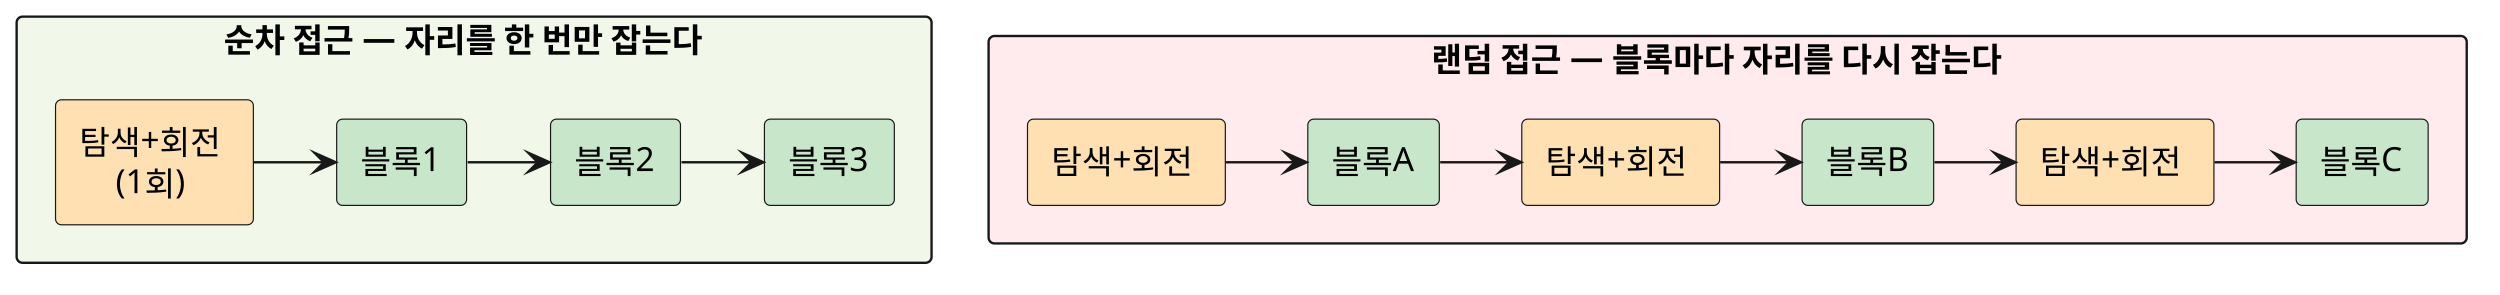
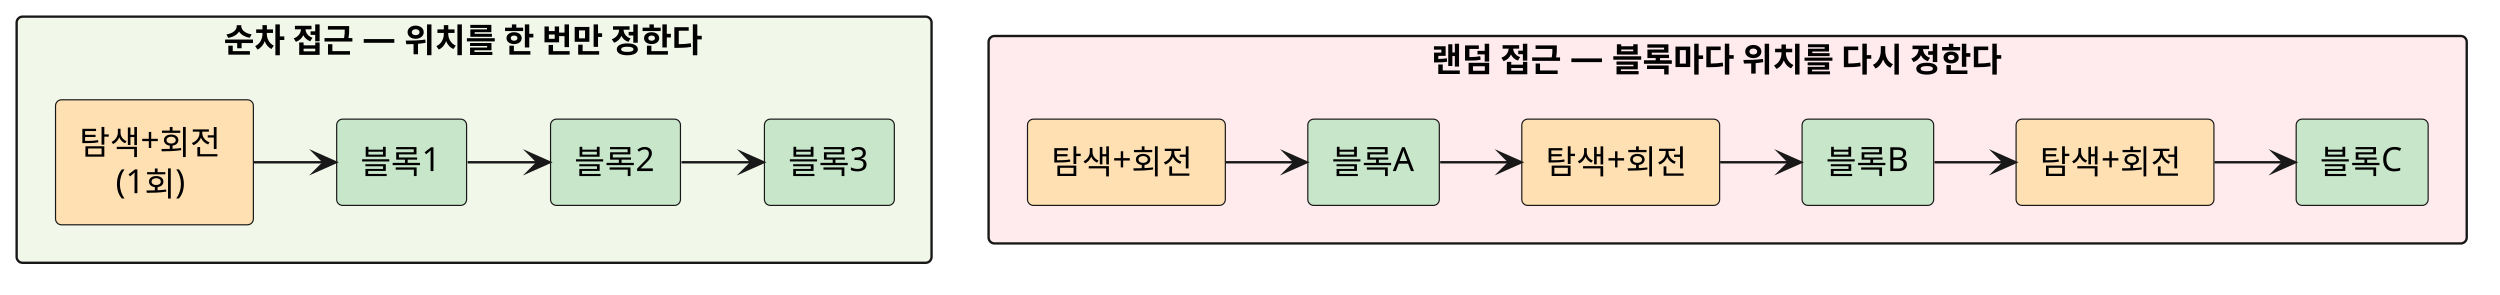
<svg xmlns="http://www.w3.org/2000/svg" contentStyleType="text/css" data-diagram-type="DESCRIPTION" height="124px" preserveAspectRatio="none" style="width:1052px;height:124px;background:#FFFFFF;" version="1.1" viewBox="0 0 1052 124" width="1052px" zoomAndPan="magnify">
  <defs />
  <g>
    <g class="cluster" data-qualified-name="SEQ" data-source-line="4" id="ent0001">
      <rect fill="#F1F8E9" height="103.59" rx="2.5" ry="2.5" style="stroke:#181818;stroke-width:1;" width="385" x="7" y="7" />
-       <text fill="#000000" font-family="sans-serif" font-size="14" font-weight="700" lengthAdjust="spacing" textLength="210.683" x="94.158" y="21.995">순차 접근 — 자리를 한 번만 잡는다</text>
+       <text fill="#000000" font-family="sans-serif" font-size="14" font-weight="700" lengthAdjust="spacing" textLength="210.683" x="94.158" y="21.995">순차 접근 — 위치를 한 번만 정한다</text>
    </g>
    <g class="cluster" data-qualified-name="RND" data-source-line="14" id="ent0009">
      <rect fill="#FFEBEE" height="87.3" rx="2.5" ry="2.5" style="stroke:#181818;stroke-width:1;" width="622" x="416" y="15.14" />
-       <text fill="#000000" font-family="sans-serif" font-size="14" font-weight="700" lengthAdjust="spacing" textLength="249.323" x="602.338" y="30.135">랜덤 접근 — 블록마다 자리를 다시 잡는다</text>
+       <text fill="#000000" font-family="sans-serif" font-size="14" font-weight="700" lengthAdjust="spacing" textLength="249.323" x="602.338" y="30.135">랜덤 접근 — 블록마다 위치를 다시 정한다</text>
    </g>
    <g class="entity" data-qualified-name="SEQ.s0" data-source-line="5" id="ent0002">
      <rect fill="#FFE0B2" height="52.594" rx="2.5" ry="2.5" style="stroke:#181818;stroke-width:0.5;" width="83.25" x="23.37" y="42" />
      <text fill="#000000" font-family="sans-serif" font-size="14" lengthAdjust="spacing" textLength="63.25" x="33.37" y="64.995">탐색+회전</text>
      <text fill="#000000" font-family="sans-serif" font-size="14" lengthAdjust="spacing" textLength="32.711" x="48.64" y="81.292">(1회)</text>
    </g>
    <g class="entity" data-qualified-name="SEQ.b1" data-source-line="6" id="ent0003">
      <rect fill="#C8E6C9" height="36.297" rx="2.5" ry="2.5" style="stroke:#181818;stroke-width:0.5;" width="54.667" x="141.67" y="50.14" />
      <text fill="#000000" font-family="sans-serif" font-size="14" lengthAdjust="spacing" textLength="34.667" x="151.67" y="73.135">블록1</text>
    </g>
    <g class="entity" data-qualified-name="SEQ.b2" data-source-line="7" id="ent0004">
      <rect fill="#C8E6C9" height="36.297" rx="2.5" ry="2.5" style="stroke:#181818;stroke-width:0.5;" width="54.667" x="231.67" y="50.14" />
      <text fill="#000000" font-family="sans-serif" font-size="14" lengthAdjust="spacing" textLength="34.667" x="241.67" y="73.135">블록2</text>
    </g>
    <g class="entity" data-qualified-name="SEQ.b3" data-source-line="8" id="ent0005">
      <rect fill="#C8E6C9" height="36.297" rx="2.5" ry="2.5" style="stroke:#181818;stroke-width:0.5;" width="54.667" x="321.67" y="50.14" />
      <text fill="#000000" font-family="sans-serif" font-size="14" lengthAdjust="spacing" textLength="34.667" x="331.67" y="73.135">블록3</text>
    </g>
    <g class="entity" data-qualified-name="RND.r1" data-source-line="15" id="ent0010">
      <rect fill="#FFE0B2" height="36.297" rx="2.5" ry="2.5" style="stroke:#181818;stroke-width:0.5;" width="83.25" x="432.37" y="50.14" />
      <text fill="#000000" font-family="sans-serif" font-size="14" lengthAdjust="spacing" textLength="63.25" x="442.37" y="73.135">탐색+회전</text>
    </g>
    <g class="entity" data-qualified-name="RND.a1" data-source-line="16" id="ent0011">
      <rect fill="#C8E6C9" height="36.297" rx="2.5" ry="2.5" style="stroke:#181818;stroke-width:0.5;" width="55.337" x="550.33" y="50.14" />
      <text fill="#000000" font-family="sans-serif" font-size="14" lengthAdjust="spacing" textLength="35.337" x="560.33" y="73.135">블록A</text>
    </g>
    <g class="entity" data-qualified-name="RND.r2" data-source-line="17" id="ent0012">
      <rect fill="#FFE0B2" height="36.297" rx="2.5" ry="2.5" style="stroke:#181818;stroke-width:0.5;" width="83.25" x="640.37" y="50.14" />
      <text fill="#000000" font-family="sans-serif" font-size="14" lengthAdjust="spacing" textLength="63.25" x="650.37" y="73.135">탐색+회전</text>
    </g>
    <g class="entity" data-qualified-name="RND.a2" data-source-line="18" id="ent0013">
      <rect fill="#C8E6C9" height="36.297" rx="2.5" ry="2.5" style="stroke:#181818;stroke-width:0.5;" width="55.364" x="758.32" y="50.14" />
      <text fill="#000000" font-family="sans-serif" font-size="14" lengthAdjust="spacing" textLength="35.364" x="768.32" y="73.135">블록B</text>
    </g>
    <g class="entity" data-qualified-name="RND.r3" data-source-line="19" id="ent0014">
      <rect fill="#FFE0B2" height="36.297" rx="2.5" ry="2.5" style="stroke:#181818;stroke-width:0.5;" width="83.25" x="848.37" y="50.14" />
      <text fill="#000000" font-family="sans-serif" font-size="14" lengthAdjust="spacing" textLength="63.25" x="858.37" y="73.135">탐색+회전</text>
    </g>
    <g class="entity" data-qualified-name="RND.a3" data-source-line="20" id="ent0015">
      <rect fill="#C8E6C9" height="36.297" rx="2.5" ry="2.5" style="stroke:#181818;stroke-width:0.5;" width="55.535" x="966.23" y="50.14" />
      <text fill="#000000" font-family="sans-serif" font-size="14" lengthAdjust="spacing" textLength="35.535" x="976.23" y="73.135">블록C</text>
    </g>
    <g class="link" data-entity-1="ent0002" data-entity-2="ent0003" data-link-type="dependency" data-source-line="9" id="lnk6">
      <path d="M106.84,68.29 C118.34,68.29 124.83,68.29 136.32,68.29" fill="none" id="s0-to-b1" style="stroke:#181818;stroke-width:1;" />
      <polygon fill="#181818" points="141.32,68.29,132.32,64.29,136.32,68.29,132.32,72.29,141.32,68.29" style="stroke:#181818;stroke-width:1;stroke-linejoin:miter;stroke-miterlimit:10;" />
    </g>
    <g class="link" data-entity-1="ent0003" data-entity-2="ent0004" data-link-type="dependency" data-source-line="10" id="lnk7">
      <path d="M196.77,68.29 C208.28,68.29 214.78,68.29 226.29,68.29" fill="none" id="b1-to-b2" style="stroke:#181818;stroke-width:1;" />
      <polygon fill="#181818" points="231.29,68.29,222.29,64.29,226.29,68.29,222.29,72.29,231.29,68.29" style="stroke:#181818;stroke-width:1;stroke-linejoin:miter;stroke-miterlimit:10;" />
    </g>
    <g class="link" data-entity-1="ent0004" data-entity-2="ent0005" data-link-type="dependency" data-source-line="11" id="lnk8">
      <path d="M286.77,68.29 C298.28,68.29 304.78,68.29 316.29,68.29" fill="none" id="b2-to-b3" style="stroke:#181818;stroke-width:1;" />
      <polygon fill="#181818" points="321.29,68.29,312.29,64.29,316.29,68.29,312.29,72.29,321.29,68.29" style="stroke:#181818;stroke-width:1;stroke-linejoin:miter;stroke-miterlimit:10;" />
    </g>
    <g class="link" data-entity-1="ent0010" data-entity-2="ent0011" data-link-type="dependency" data-source-line="21" id="lnk16">
      <path d="M515.84,68.29 C527.17,68.29 533.5,68.29 544.84,68.29" fill="none" id="r1-to-a1" style="stroke:#181818;stroke-width:1;" />
      <polygon fill="#181818" points="549.84,68.29,540.84,64.29,544.84,68.29,540.84,72.29,549.84,68.29" style="stroke:#181818;stroke-width:1;stroke-linejoin:miter;stroke-miterlimit:10;" />
    </g>
    <g class="link" data-entity-1="ent0011" data-entity-2="ent0012" data-link-type="dependency" data-source-line="22" id="lnk17">
      <path d="M606.03,68.29 C617.41,68.29 623.78,68.29 635.16,68.29" fill="none" id="a1-to-r2" style="stroke:#181818;stroke-width:1;" />
      <polygon fill="#181818" points="640.16,68.29,631.16,64.29,635.16,68.29,631.16,72.29,640.16,68.29" style="stroke:#181818;stroke-width:1;stroke-linejoin:miter;stroke-miterlimit:10;" />
    </g>
    <g class="link" data-entity-1="ent0012" data-entity-2="ent0013" data-link-type="dependency" data-source-line="23" id="lnk18">
      <path d="M723.84,68.29 C735.17,68.29 741.5,68.29 752.84,68.29" fill="none" id="r2-to-a2" style="stroke:#181818;stroke-width:1;" />
      <polygon fill="#181818" points="757.84,68.29,748.84,64.29,752.84,68.29,748.84,72.29,757.84,68.29" style="stroke:#181818;stroke-width:1;stroke-linejoin:miter;stroke-miterlimit:10;" />
    </g>
    <g class="link" data-entity-1="ent0013" data-entity-2="ent0014" data-link-type="dependency" data-source-line="24" id="lnk19">
      <path d="M814.03,68.29 C825.41,68.29 831.78,68.29 843.16,68.29" fill="none" id="a2-to-r3" style="stroke:#181818;stroke-width:1;" />
      <polygon fill="#181818" points="848.16,68.29,839.16,64.29,843.16,68.29,839.16,72.29,848.16,68.29" style="stroke:#181818;stroke-width:1;stroke-linejoin:miter;stroke-miterlimit:10;" />
    </g>
    <g class="link" data-entity-1="ent0014" data-entity-2="ent0015" data-link-type="dependency" data-source-line="25" id="lnk20">
      <path d="M931.84,68.29 C943.17,68.29 949.5,68.29 960.84,68.29" fill="none" id="r3-to-a3" style="stroke:#181818;stroke-width:1;" />
      <polygon fill="#181818" points="965.84,68.29,956.84,64.29,960.84,68.29,956.84,72.29,965.84,68.29" style="stroke:#181818;stroke-width:1;stroke-linejoin:miter;stroke-miterlimit:10;" />
    </g>
  </g>
</svg>
